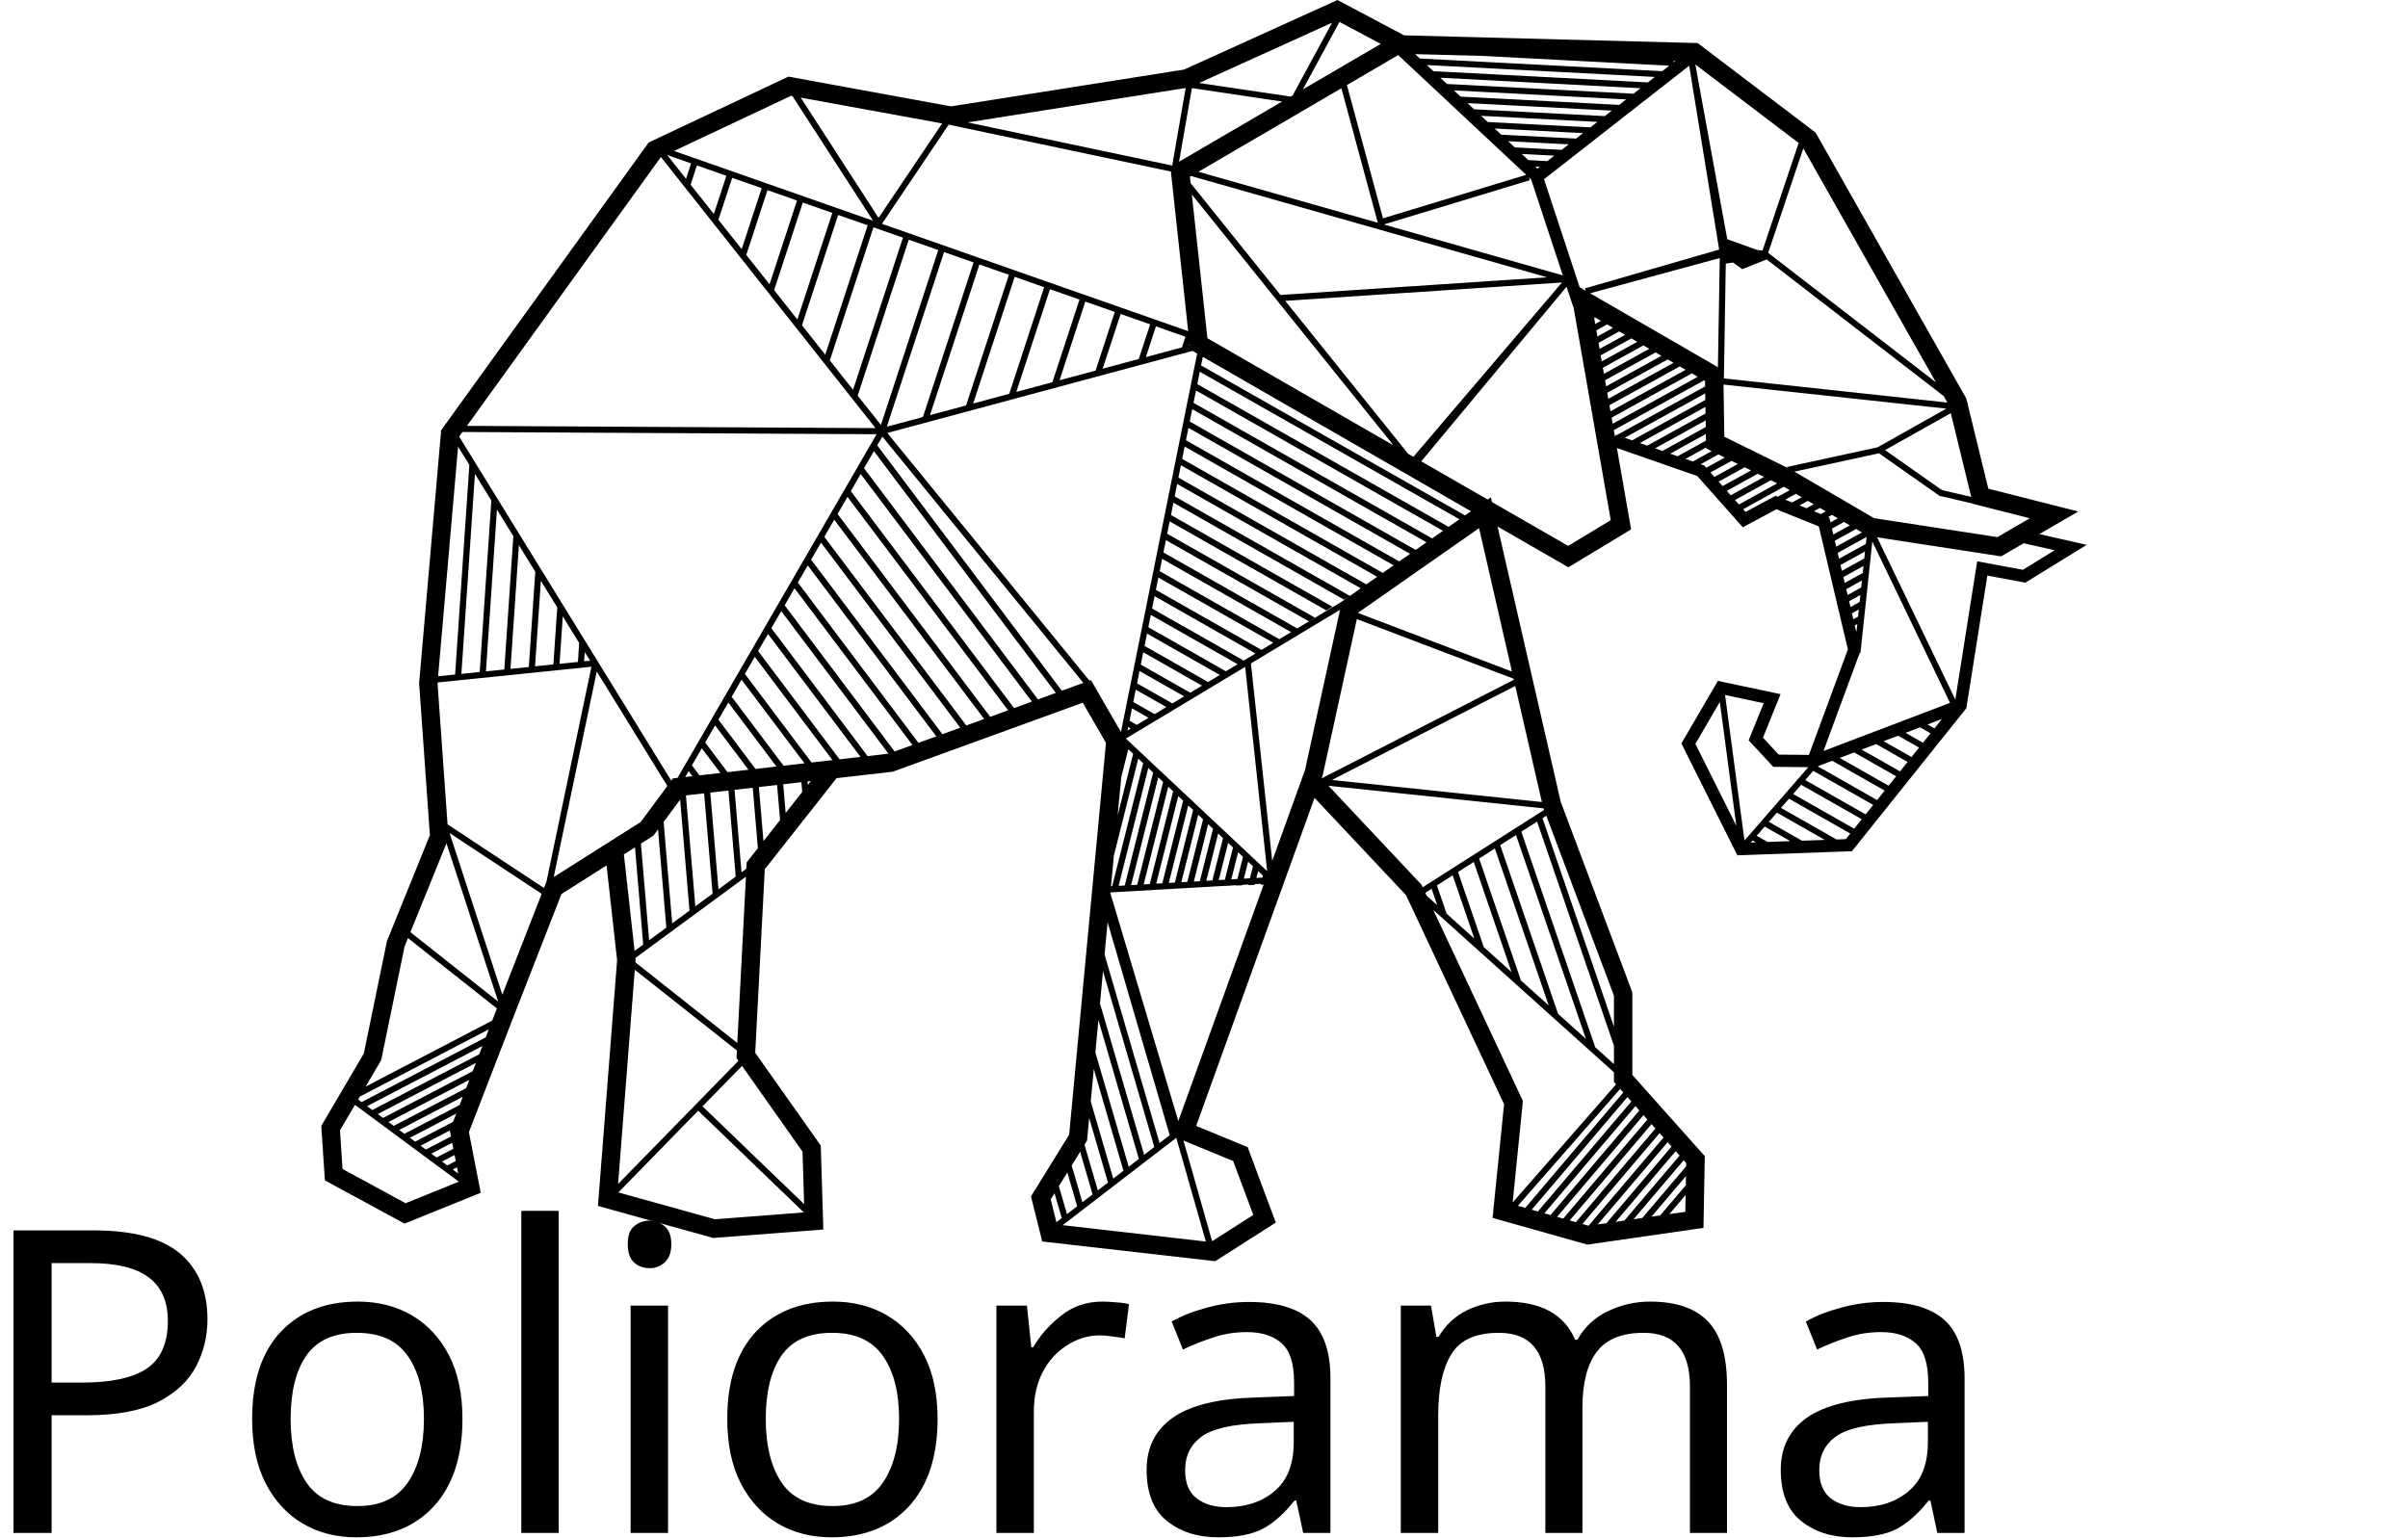
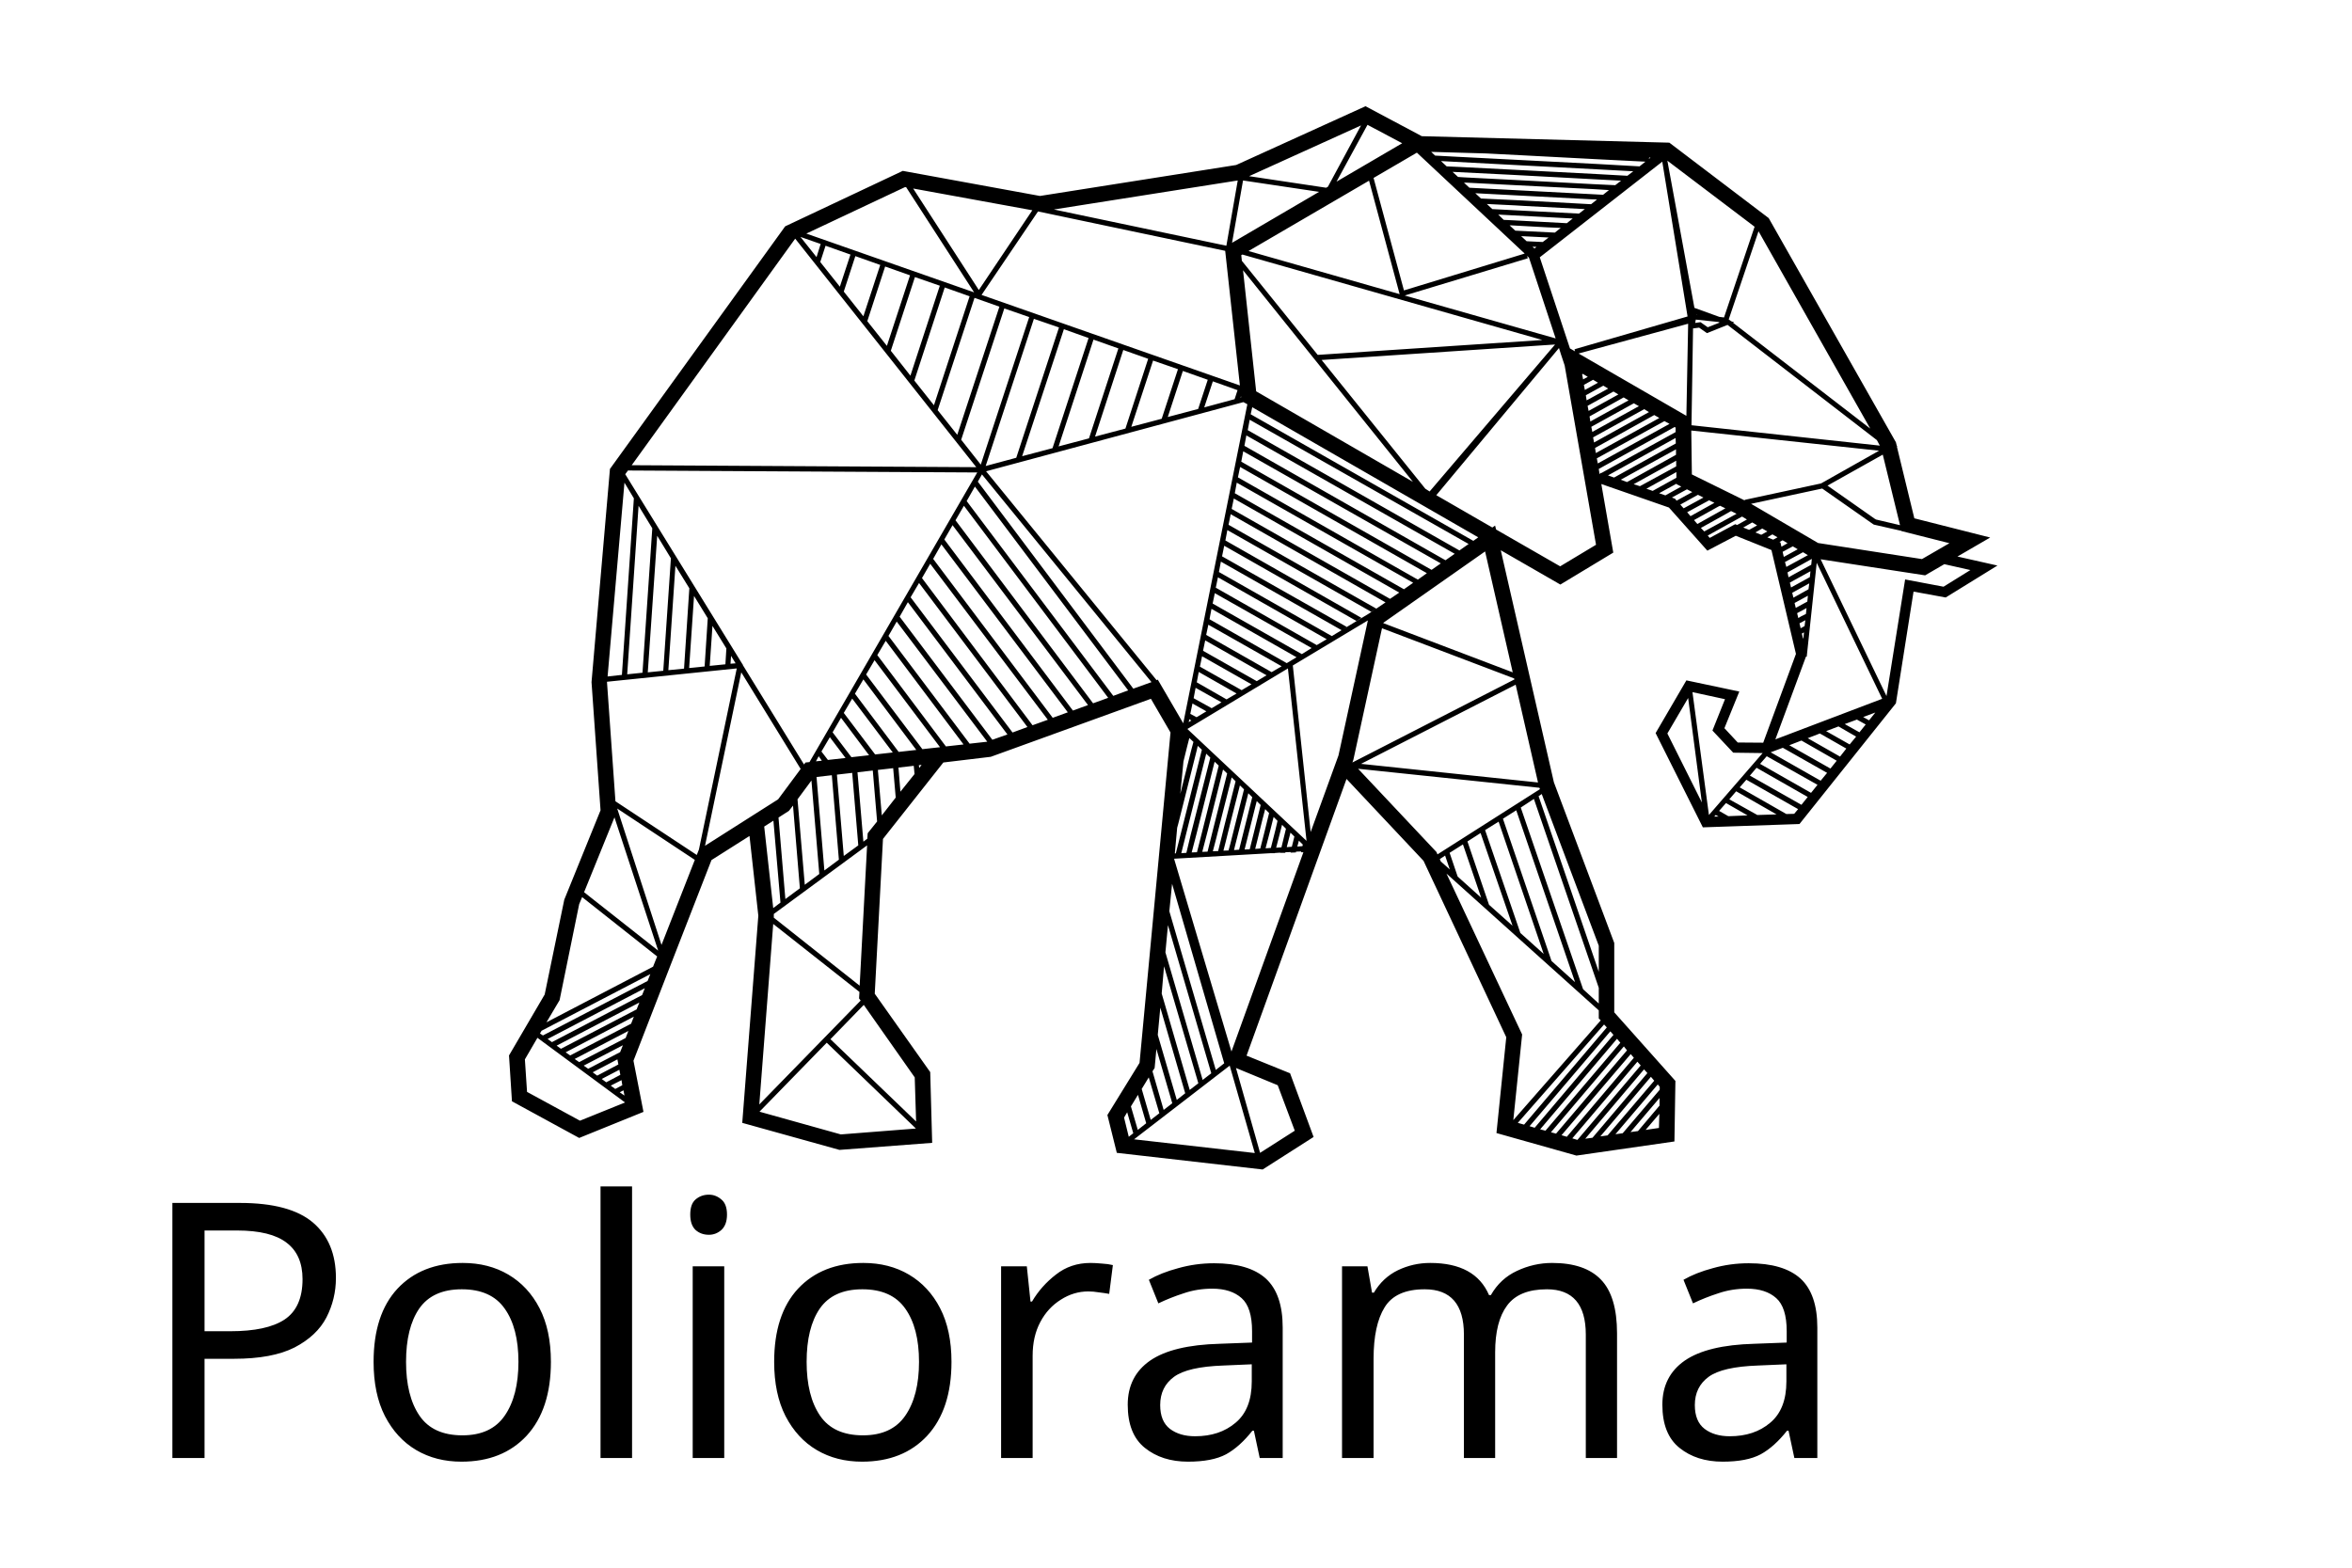
- <svg xmlns="http://www.w3.org/2000/svg" width="103.58mm" height="66.134mm" viewBox="0 0 103.58 66.134" version="1.1" id="svg1526">
-   <defs id="defs1520" />
-   <g id="layer1" transform="translate(-53.28742,-111.2304)">
-     <text xml:space="preserve" style="font-style:normal;font-weight:normal;font-size:18.232px;line-height:1.25;font-family:sans-serif;letter-spacing:0px;word-spacing:0px;fill:#000000;fill-opacity:1;stroke:none;stroke-width:0.36" x="52.102" y="177.183" id="text839-35">
-       <tspan id="name" x="52.102" y="177.183" style="font-style:normal;font-variant:normal;font-weight:normal;font-stretch:normal;font-family:'Spectral SC';-inkscape-font-specification:'Spectral SC';fill:#000000;stroke-width:0.36">Poliorama</tspan>
-     </text>
-     <path style="color:#000000;font-style:normal;font-variant:normal;font-weight:normal;font-stretch:normal;font-size:medium;line-height:normal;font-family:sans-serif;font-variant-ligatures:normal;font-variant-position:normal;font-variant-caps:normal;font-variant-numeric:normal;font-variant-alternates:normal;font-feature-settings:normal;text-indent:0;text-align:start;text-decoration:none;text-decoration-line:none;text-decoration-style:solid;text-decoration-color:#000000;letter-spacing:normal;word-spacing:normal;text-transform:none;writing-mode:lr-tb;direction:ltr;text-orientation:mixed;dominant-baseline:auto;baseline-shift:baseline;text-anchor:start;white-space:normal;shape-padding:0;clip-rule:nonzero;display:inline;overflow:visible;visibility:visible;opacity:1;isolation:auto;mix-blend-mode:normal;color-interpolation:sRGB;color-interpolation-filters:linearRGB;solid-color:#000000;solid-opacity:1;vector-effect:none;fill:#000000;fill-opacity:1;fill-rule:nonzero;stroke:none;stroke-width:0.792;stroke-linecap:butt;stroke-linejoin:miter;stroke-miterlimit:4;stroke-dasharray:none;stroke-dashoffset:0;stroke-opacity:1;color-rendering:auto;image-rendering:auto;shape-rendering:auto;text-rendering:auto;enable-background:accumulate" d="m 110.819,111.23 -6.6,2.994 -10.02,1.582 -6.996,-1.28 -6.012,2.834 -8.928,12.379 -0.947,10.879 0.463,6.543 -1.846,4.553 -0.996,4.84 -1.83,3.117 0.156,2.34 3.426,1.861 3.277,-1.326 -0.508,-2.61 1.892,-4.896 2.088,-5.347 1.941,-1.23 0.453,4.077 -0.824,10.57 4.957,1.379 4.738,-0.363 -0.11,-3.611 -2.82,-3.994 0.412,-7.897 3.088,-3.916 2.416,-0.277 8.174,-2.969 0.998,1.727 -1.584,16.857 -1.642,2.656 0.484,1.939 7.441,0.848 2.606,-1.662 -1.211,-3.246 -2.215,-0.912 5.092,-14.113 3.934,4.183 4.219,8.994 -0.495,4.893 4.08,1.15 4.992,-0.721 0.057,-3.086 -3.117,-3.494 v -3.553 l -3.082,-8.203 -2.715,-11.838 3.047,1.754 2.698,-1.629 -0.611,-3.501 3.455,1.204 1.961,2.206 1.443,-0.774 1.826,0.736 1.25,5.293 -1.676,4.537 -1.301,-0.013 -0.675,-0.729 0.756,-1.871 -2.695,-0.571 -1.57,2.69 2.408,4.814 4.928,-0.176 4.922,-6.154 0.902,-5.705 1.635,0.305 2.639,-1.627 -2.036,-0.462 1.675,-0.972 -3.871,-0.982 -0.893,-3.654 0.015,-0.009 -0.03,-0.054 -0.04,-0.163 -6.482,-11.44 -5.072,-3.851 -12.629,-0.332 z m 0.085,0.943 1.778,0.946 -3.351,1.958 z m -0.318,0.034 -1.693,3.126 -0.089,0.052 -3.934,-0.584 z m 3.575,1.352 2.807,0.073 1.933,0.101 v -5.1e-4 l 3.81,0.199 2.38,0.125 -0.301,0.236 -2.124,-0.111 -4.651,-0.243 -2.531,-0.132 v 5.2e-4 l -1.12,-0.058 z m -0.73,0.041 5.505,5.152 -6.16,1.871 -1.551,-5.734 z m 11.85,0.251 0.071,0.002 -0.083,0.065 z m 0.931,0.152 4.445,3.377 -1.557,4.628 -0.234,-0.026 -1.28,-0.46 z m -11.55,0.025 4.144,0.217 v -5e-4 l 3.81,0.199 1.856,0.097 -0.301,0.235 -1.6,-0.084 -4.434,-0.232 -2.531,-0.132 v 5.3e-4 l -0.66,-0.035 z m 11.287,0.029 1.288,7.91 -5.686,1.645 -0.08,0.021 v 0.002 h -0.002 l 0.028,0.103 -0.26,-0.15 -1.534,-4.646 z m -10.703,0.518 3.006,0.157 v 5e-4 l 4.271,0.223 1.332,0.07 -0.301,0.236 -1.076,-0.056 -4.117,-0.215 -2.53,-0.132 v 5.3e-4 l -0.3,-0.015 z m -10.957,0.441 -0.58,3.336 -8.797,-1.856 z m 0.268,0.004 3.881,0.579 -4.434,2.59 z m 6.43,0.008 1.567,5.786 -7.715,-2.195 z m 4.842,0.092 0.116,0.006 2.531,0.132 3.954,0.207 0.808,0.042 -0.301,0.236 -0.552,-0.029 v -5.3e-4 l -3.811,-0.199 -2.46,-0.128 z m -28.518,0.234 0.065,0.012 3.467,5.36 -8.562,-3.002 z m 0.42,0.076 6.083,1.111 -2.735,4.063 z m 28.681,0.236 2.286,0.119 3.637,0.19 0.284,0.015 -0.302,0.236 -0.027,-0.002 -3.483,-0.182 -2.11,-0.11 z m 0.584,0.547 1.435,0.075 0.49,0.026 3.079,0.161 -0.301,0.235 -2.5,-0.131 5.3e-4,5.3e-4 -1.921,-0.101 z m -22.901,0.379 9.558,2.018 0.744,6.867 -13.172,-4.618 z m 23.484,0.167 0.758,0.039 1.158,0.06 5.3e-4,5.3e-4 1.886,0.099 -0.3,0.235 -1.305,-0.068 -1.485,-0.077 -0.427,-0.022 z m 0.583,0.546 0.081,0.004 1.828,0.096 0.693,0.036 -0.302,0.236 -2.015,-0.105 z m 12.694,0.309 5.703,10.063 -6.994,-5.399 -0.061,-0.045 -0.043,-0.036 -0.116,-0.089 z m -12.11,0.239 1.398,0.073 -0.3,0.235 -0.815,-0.043 z m -36.761,0.046 1.029,0.361 -0.218,0.665 z m -0.267,0.089 9.231,11.66 -17.576,-0.096 8.341,-11.563 z m 1.547,0.36 1.268,0.445 -0.54,1.644 -0.999,-1.262 z m 36.063,0.05 0.199,0.01 -0.102,0.08 z m -14.806,0.405 15.314,4.357 -11.469,0.76 -3.865,-4.81 -0.03,-0.279 z m 14.531,0.06 0.098,0.092 1.361,4.123 -7.698,-2.19 6.275,-1.905 z m -34.271,0.017 1.269,0.445 -0.86,2.625 -1.001,-1.264 z m 1.519,0.532 1.27,0.445 -1.182,3.605 -1.001,-1.265 z m 18.254,0.186 8.675,10.793 -8.005,-4.609 z m -16.734,0.347 1.269,0.445 -1.503,4.585 -1,-1.263 z m 1.519,0.533 1.27,0.445 -1.824,5.567 -1.001,-1.266 z m 1.518,0.532 1.27,0.445 -2.146,6.545 -1,-1.263 z m 1.52,0.533 1.269,0.444 -2.467,7.526 -1,-1.263 z m 1.519,0.532 1.27,0.445 -2.18,6.651 -1.553,0.418 z m 33.366,0.257 -0.08,4.695 -5.496,-3.18 z m 2.018,0.059 7.615,5.879 0.157,0.278 -9.612,-1.038 0.081,-4.938 0.31,-0.047 0.398,0.285 z m -33.865,0.217 1.269,0.445 -1.842,5.62 -1.551,0.417 z m 1.518,0.532 1.268,0.445 -1.502,4.588 -1.552,0.418 z m 23.541,0.244 -6.39,7.499 -0.228,-0.131 -5.286,-6.578 z m 0.198,0.183 0.106,0.324 0.19,0.566 0.006,-0.002 1.599,9.154 -1.832,1.107 -3.277,-1.887 -0.046,-0.203 -0.139,0.096 -2.857,-1.645 z m -22.221,0.106 1.27,0.445 -1.166,3.556 -1.552,0.418 z m 1.52,0.533 1.268,0.444 -0.827,2.524 -1.551,0.417 z m 1.519,0.532 1.27,0.445 -0.489,1.491 -1.553,0.418 z m 20.408,0.149 0.253,0.146 -0.246,0.136 -0.046,-0.261 z m 0.52,0.3 0.253,0.147 -0.672,0.372 -0.046,-0.261 z m -19.409,0.084 1.269,0.445 -0.151,0.46 -1.551,0.418 z m 19.929,0.218 0.253,0.147 -1.099,0.606 -0.045,-0.261 z m 0.52,0.301 0.254,0.147 -1.527,0.842 -0.045,-0.261 z m -19.005,0.239 0.006,0.057 -0.027,0.007 z m 19.525,0.061 0.254,0.147 -1.953,1.077 -0.045,-0.261 z m -19.395,0.237 0.199,0.115 -3.278,16.28 -1.289,-2.23 -0.064,0.023 -8.697,-10.658 z m 19.917,0.065 0.253,0.146 -0.09,0.05 -2.29,1.263 -0.045,-0.261 z m -19.475,0.19 11.536,6.643 -0.256,0.179 -11.354,-6.453 z m 19.995,0.111 0.253,0.146 -1.705,0.941 0.002,5.3e-4 -1.102,0.608 -0.046,-0.261 z m 0.521,0.301 0.253,0.146 -3.233,1.785 -0.045,-0.262 z m -20.645,0.229 11.169,6.348 -0.467,0.326 -10.81,-6.142 z m 21.165,0.071 0.255,0.147 -3.661,2.02 -0.045,-0.262 z m 0.521,0.302 0.046,0.026 0.004,0.233 -3.794,2.092 -0.042,-0.015 -0.016,0.046 -0.032,0.018 -0.045,-0.26 z m 0.841,0.179 9.585,1.035 -2.957,1.664 -3.898,0.846 0.006,0.029 -2.7,-1.329 z m -22.69,0.254 10.624,6.037 -0.468,0.327 -10.263,-5.833 z m 21.903,0.125 0.005,0.283 -3.149,1.738 -0.318,-0.111 z m 0.009,0.582 0.005,0.284 -2.505,1.382 -0.319,-0.111 z m -22.075,0.097 10.078,5.728 -0.467,0.327 -9.718,-5.523 z m 32.63,0.172 0.878,3.601 -1.233,-0.285 -0.043,-0.038 -0.01,0.012 -2.42,-1.7 z m -10.546,0.314 0.005,0.283 -1.861,1.028 -0.318,-0.111 z m -22.246,0.319 9.533,5.418 -0.468,0.327 -9.173,-5.214 z m -31.229,0.177 17.814,0.097 -8.562,14.783 -0.198,0.023 -0.073,0.098 -3.127,-5.074 0.003,-0.013 -0.012,-0.003 -5.987,-9.714 z m 53.484,0.087 0.005,0.285 -1.216,0.671 -0.32,-0.111 z m -35.423,0.111 8.648,10.597 -0.956,0.347 0.028,-0.011 -7.939,-10.556 z m 13.005,0.429 8.988,5.109 -0.467,0.326 -8.628,-4.904 z m -31.254,0.002 0.485,0.787 -0.613,9.018 -0.731,0.075 z m 53.681,0.042 5.3e-4,0.033 0.242,0.119 -0.764,0.421 -0.046,0.026 -0.317,-0.111 z m -35.795,0.153 7.824,10.401 -0.767,0.279 -7.482,-9.947 z m 43.234,0.093 2.599,1.826 -5.3e-4,0.002 0.004,0.001 0.01,0.007 0.002,0.002 0.012,0.008 0.007,-0.009 1.404,0.325 0.003,0.012 2.449,0.621 -1.396,0.811 -5.307,-0.816 -3.424,-2.001 z m -6.907,0.048 0.274,0.135 -0.796,0.439 -0.088,-0.099 -0.154,-0.054 z m 0.564,0.277 0.274,0.135 -1.009,0.557 -0.171,-0.192 z m -23.684,0.189 8.442,4.798 -0.468,0.327 -8.082,-4.594 z m 24.249,0.088 0.274,0.135 -1.222,0.674 -0.171,-0.192 z m 0.563,0.278 0.274,0.135 -1.435,0.792 -0.171,-0.192 1.243,-0.686 v -5.3e-4 z m -55.18,0.007 0.706,1.145 -0.501,7.376 -0.788,0.081 z m 16.593,0.003 7.365,9.793 -0.768,0.279 -7.023,-9.336 z m 39.151,0.268 0.275,0.135 -1.648,0.908 -0.171,-0.192 1.083,-0.597 -5.3e-4,-5e-4 z m -25.537,0.162 7.897,4.488 -0.467,0.327 -7.538,-4.283 z m 26.095,0.119 0.253,0.148 -0.51,0.281 -0.098,-0.039 -1.291,0.693 -0.104,-0.117 0.894,-0.494 v -5e-4 z m 0.518,0.303 0.252,0.148 -0.411,0.226 -0.3,-0.121 z m -40.795,0.132 6.908,9.183 -0.77,0.28 -6.564,-8.726 z m 41.312,0.171 0.252,0.147 -0.312,0.172 -0.3,-0.121 z m -27.291,0.08 7.338,4.171 0.207,-0.127 -0.3,0.209 -5.3e-4,0.002 -1.922,1.155 -5.754,-3.27 0.107,-0.532 6.149,3.495 0.257,-0.159 -6.351,-3.609 0.107,-0.532 6.744,3.833 0.257,-0.159 -6.945,-3.948 z m 27.81,0.223 0.253,0.147 -0.213,0.117 -0.3,-0.121 z m -56.91,0.071 0.706,1.146 -0.389,5.736 -0.79,0.081 z m 57.427,0.231 0.253,0.148 -0.317,0.175 -0.051,-0.214 -0.047,-0.019 z m -42.918,0.207 6.448,8.573 -0.767,0.279 -6.107,-8.116 z m 43.436,0.096 0.252,0.147 -0.712,0.393 -0.06,-0.254 z m -15.699,0.267 1.415,6.169 -6.613,-2.517 0.005,-0.021 z m 16.217,0.036 0.252,0.148 -1.106,0.611 -0.06,-0.254 z m 0.453,0.342 -0.032,0.302 -1.152,0.636 -0.06,-0.252 z m 0.453,0.016 5.332,0.82 0.974,-0.565 1.329,0.301 -1.363,0.842 -1.968,-0.365 -0.941,5.949 z m -0.207,0.179 3.343,6.944 -5.444,2.072 1.56,-4.225 0.031,0.003 z m -45.222,0.049 5.989,7.963 -0.767,0.279 -5.647,-7.508 z m -12.995,0.111 0.705,1.145 -0.279,4.096 -0.788,0.081 z m 57.903,0.271 -0.032,0.3 -0.963,0.531 -0.059,-0.25 z m -30.235,0.315 5.548,3.154 -0.506,0.304 -5.149,-2.926 z m -15.243,0.285 5.53,7.354 -0.769,0.279 -5.187,-6.898 z m 45.412,0.024 -0.032,0.301 -0.774,0.427 -0.059,-0.251 z m -30.331,0.495 4.944,2.81 -0.506,0.305 -4.544,-2.583 z m 30.264,0.129 -0.032,0.301 -0.584,0.322 -0.059,-0.251 z m -56.825,0.013 0.705,1.144 -0.167,2.455 -0.788,0.081 z m 10.911,0.321 5.073,6.743 -0.768,0.279 -4.729,-6.288 z m 45.848,0.289 -0.032,0.301 -0.257,0.142 0.005,10e-4 -0.142,0.079 -0.06,-0.254 z m -30.36,0.051 4.339,2.467 -0.506,0.304 -3.94,-2.239 z m 30.293,0.575 -0.032,0.304 -0.205,0.113 -0.06,-0.253 z m -22.316,0.013 -1.506,6.891 -1.411,3.911 -0.916,-8.497 z m -24.036,0.056 4.613,6.133 -10e-4,5.3e-4 -0.898,0.103 -4.139,-5.502 z m 15.896,0.162 3.735,2.122 -0.506,0.304 -3.335,-1.896 z m -25.294,0.064 0.706,1.146 -0.055,0.814 -0.79,0.081 z m 34.158,0.115 6.74,2.566 0.01,0.046 -8.269,4.245 0.051,-0.142 z m 21.526,0.215 -0.033,0.304 -0.015,0.008 -0.06,-0.253 z m -30.552,0.41 3.131,1.779 -0.506,0.304 -2.731,-1.552 z m -16.303,0.017 3.978,5.289 -0.901,0.103 -3.503,-4.658 z m -7.884,0.775 0.23,0.374 -0.257,0.026 z m 24.025,0.012 2.526,1.436 -0.506,0.304 -2.127,-1.209 z m -16.711,0.196 3.342,4.443 -0.901,0.103 -2.866,-3.812 z m -7.026,0.426 -1.934,9.245 -0.003,0.002 -0.105,0.271 -4.147,-2.737 -0.431,-6.071 0.003,-0.032 z m 28.119,0.006 0.947,8.789 -6.077,-5.705 z m -4.544,0.177 1.921,1.092 -0.505,0.304 -1.522,-0.865 z m -23.346,0.022 3.037,4.926 -1.15,1.552 -3.738,2.366 z m 6.229,0.352 2.707,3.599 -0.901,0.103 -2.232,-2.967 z m 33.28,0.27 1.145,4.993 -9.029,-0.948 z m -16.324,0.16 1.317,0.748 -0.506,0.304 -0.918,-0.521 z m 25.349,0.229 1.661,0.353 -0.646,1.596 1.058,1.141 1.508,0.015 -2.746,3.156 z m -0.226,0.3 0.711,5.328 -1.762,-3.525 z m -42.648,0.024 2.07,2.754 -0.901,0.103 -1.596,-2.121 z m 17.363,0.252 0.712,0.405 -0.505,0.304 -0.313,-0.178 z m 34.841,0.457 -0.324,0.405 -0.297,-0.169 z m -52.774,0.275 1.435,1.908 -0.901,0.103 -0.96,-1.276 z m 17.771,0.072 0.108,0.061 -0.137,0.082 z m 34.061,0.011 0.45,0.256 -0.325,0.407 -0.748,-0.425 z m -0.944,0.36 0.901,0.512 -0.326,0.407 -1.199,-0.682 z m -0.945,0.36 1.353,0.769 -0.326,0.407 -1.651,-0.938 z m -50.514,0.181 0.799,1.062 -0.899,0.103 -0.325,-0.431 z m 18.345,0.04 0.209,0.197 -0.093,0.372 -0.574,2.281 0.155,-1.644 0.183,-0.73 z m 31.225,0.138 1.804,1.026 -0.326,0.407 -2.103,-1.195 z m -30.795,0.266 0.209,0.196 -0.04,0.16 -1.084,4.306 -0.208,0.829 -0.052,0.003 0.124,-1.316 0.054,-0.215 h -5.3e-4 l 0.931,-3.7 z m 29.85,0.094 2.256,1.283 -0.326,0.407 -2.553,-1.451 0.001,-0.002 z m -29.42,0.309 0.209,0.196 -0.992,3.945 -0.23,0.916 -0.263,0.015 0.22,-0.874 h 5.3e-4 l 1.043,-4.148 z m 28.604,0.124 2.58,1.466 -0.326,0.407 -2.599,-1.476 z m -48.377,0.011 0.163,0.218 -0.31,0.036 z m 20.202,0.267 0.209,0.197 -0.864,3.434 -0.249,0.992 -0.264,0.015 0.242,-0.96 z m -14.946,0.164 -0.129,0.163 -0.012,-0.147 z m -0.405,0.046 0.036,0.422 -0.713,0.903 -0.104,-1.236 z m 43.005,0.111 2.608,1.482 -0.326,0.408 -2.628,-1.493 z m -44.05,0.009 0.128,1.51 -0.714,0.905 -0.197,-2.325 z m 23.718,0.034 9.251,0.973 0.025,0.067 -5.224,3.328 -0.054,-0.115 z m -6.892,0.04 0.21,0.197 -0.731,2.903 -0.274,1.088 -0.263,0.015 0.264,-1.046 z m -17.873,0.046 0.22,2.6 -0.481,0.609 -0.015,0.277 -0.207,0.152 -0.3,-3.549 z m -1.046,0.12 0.313,3.703 -0.742,0.546 -0.351,-4.159 z m -1.046,0.12 0.365,4.314 -0.743,0.546 -0.404,-4.771 z m 20.395,0.117 0.209,0.196 -0.559,2.217 h 0.001 l -0.337,1.34 -0.262,0.015 0.165,-0.657 0.12,-0.476 z m 26.271,0.113 2.638,1.499 -0.193,0.241 -0.398,0.015 -2.391,-1.359 z m -47.698,0.042 0.403,4.772 -0.744,0.547 -0.369,-4.361 z m 21.857,0.248 0.209,0.196 -0.34,1.354 -0.363,1.442 -0.082,0.327 -0.263,0.015 0.11,-0.436 0.283,-1.124 5.3e-4,-5.3e-4 z m 25.319,0.309 2.064,1.174 -0.981,0.035 -1.428,-0.812 z m -24.89,0.094 0.208,0.195 -0.475,1.888 -0.202,0.803 -0.26,0.015 0.054,-0.213 0.446,-1.775 z m 14.973,0.041 2.909,7.741 v 1.332 l -3.074,-8.967 z m -0.396,0.252 3.305,9.639 v 0.791 l -0.804,-0.722 -3.18,-9.274 z m -14.15,0.109 0.21,0.197 -0.368,1.465 -0.199,0.792 -0.26,0.015 0.552,-2.198 -0.002,-0.003 z m 23.94,0.105 1.102,0.626 -0.979,0.035 -0.467,-0.266 z m -47.603,0.122 0.357,4.224 -0.742,0.545 -0.351,-4.158 0.534,-0.339 z m -8.968,0.154 3.963,2.616 -1.693,4.34 z m 33.061,0.023 0.21,0.196 -0.238,0.944 -0.221,0.878 -0.262,0.015 0.101,-0.4 0.002,-0.002 0.265,-1.054 -0.001,-0.002 z m 12.813,0.065 3.006,8.768 -1.197,-1.076 -2.488,-7.258 z m 10.176,0.235 0.141,0.08 -0.217,0.008 z m -22.559,0.103 0.209,0.197 -0.11,0.434 -0.24,0.954 -0.263,0.015 0.232,-0.923 z m -33.624,0.017 2.224,6.81 -3.775,-2.987 z m 8.11,0.175 0.353,4.183 -0.371,0.273 -0.46,-4.153 z m 36.988,0.049 2.314,6.75 -1.193,-1.072 -1.799,-5.246 z m -11.045,0.162 0.21,0.197 -0.24,0.953 -0.264,0.015 0.254,-1.009 z m 0.43,0.405 0.209,0.196 -0.131,0.519 -0.262,0.015 0.156,-0.619 z m 9.707,0.012 1.622,4.734 -1.192,-1.072 -1.108,-3.23 z m -9.277,0.391 0.209,0.197 -0.021,0.085 -0.263,0.015 z m 8.37,0.187 0.932,2.72 -1.194,-1.074 -0.416,-1.214 z m -30.401,0.056 -0.372,7.154 -4.384,-3.469 0.008,-0.107 -0.009,-0.08 z m 22.152,0.306 -0.01,0.04 0.127,-0.004 -3.67,10.171 -2.924,-9.809 0.003,-0.028 4.894,-0.28 0.237,-0.008 0.002,-0.006 0.264,-0.015 -0.003,0.012 0.274,-0.009 0.005,-0.02 0.263,-0.015 -0.007,0.026 0.275,-0.009 0.008,-0.033 z m 7.342,0.215 0.242,0.705 -0.456,-0.41 -0.057,-0.122 z m 0.074,0.911 7.769,6.983 v 0.414 l 0.092,0.103 -4.449,5.084 0.441,-4.369 z m -14.011,0.525 2.672,9.164 -0.438,0.336 -2.365,-8.11 z m -30.095,0.684 3.827,3.028 -0.053,0.134 -0.15,0.388 -5.443,2.838 0.667,-1.136 1.008,-4.898 z m 9.757,1.363 4.392,3.473 -0.017,0.327 0.083,0.117 -5.176,5.298 z m 20.14,0.06 2.207,7.566 -0.438,0.337 -1.899,-6.512 z m -0.198,2.105 1.741,5.972 -0.438,0.337 -1.433,-4.918 z m -26.219,0.396 -0.134,0.348 -5.341,2.785 -0.15,-0.111 0.075,-0.127 z m -0.278,0.719 -0.137,0.357 -4.599,2.397 -0.225,-0.166 z m -0.281,0.728 -0.137,0.355 -3.858,2.012 -0.225,-0.167 z m 11.449,0.128 2.602,3.688 0.069,2.259 -4.371,-4.208 z m 15.131,0.136 1.275,4.374 -0.438,0.337 -0.968,-3.32 z m -26.861,0.464 -0.137,0.356 -3.116,1.624 -0.225,-0.166 z m 49.503,0.391 0.135,0.151 -4.219,4.967 -0.316,-0.089 z m -49.785,0.337 -0.137,0.355 -2.373,1.237 -0.225,-0.166 z m 50.097,0.013 0.169,0.189 -4.02,4.732 -0.266,-0.075 z m -54.735,0.334 4.469,3.305 -2.291,0.927 -2.713,-1.473 -0.109,-1.662 z m 55.081,0.054 0.168,0.189 -3.821,4.498 -0.265,-0.075 z m -40.317,0.199 4.546,4.376 -3.825,0.294 -4.155,-1.155 z m -10.407,0.125 -0.137,0.355 -1.632,0.851 -0.225,-0.166 z m 51.07,0.064 0.168,0.189 -3.622,4.263 -0.265,-0.074 z m -23.845,0.123 0.81,2.779 -0.438,0.336 -0.573,-1.966 0.11,-0.177 z m 24.19,0.264 0.168,0.189 -3.422,4.029 -0.267,-0.075 z m -51.692,0.274 0.05,0.258 -1.082,0.563 -0.225,-0.166 z m 52.038,0.114 0.169,0.19 -3.224,3.794 -0.266,-0.075 z m -20.788,0.202 1.271,4.462 -6.159,-0.704 z m 0.308,0.117 2.138,0.881 0.865,2.32 -1.77,1.131 z m 20.827,0.07 0.168,0.189 -2.801,3.296 -0.374,0.054 z m -52.282,0.025 0.05,0.258 -0.723,0.377 -0.225,-0.166 z m 52.628,0.363 0.168,0.189 -2.376,2.797 -0.375,0.054 z m -25.617,0.024 0.535,1.836 -0.438,0.337 -0.461,-1.583 z m -26.909,0.141 0.05,0.258 -0.365,0.19 -0.225,-0.167 z m 52.872,0.223 0.105,0.118 -0.003,0.148 -1.886,2.22 -0.376,0.054 z m -52.769,0.304 0.05,0.258 -0.007,0.004 -0.225,-0.166 z m 26.255,0.225 0.423,1.453 -0.438,0.336 -0.35,-1.2 z m 26.61,0.155 -0.007,0.394 -1.102,1.298 -0.374,0.054 z m -27.162,0.737 0.312,1.07 -0.23,0.177 -0.245,-0.982 z m 27.147,0.075 -0.013,0.724 -0.686,0.099 z" id="elephant" />
-     <g aria-label="Poliorama" style="font-style:normal;font-weight:normal;font-size:18.232px;line-height:0;font-family:sans-serif;letter-spacing:0px;word-spacing:0px;fill:#000000;fill-opacity:1;stroke:none;stroke-width:0.36" id="text839-35-6" />
+ <svg xmlns="http://www.w3.org/2000/svg" width="120mm" height="80mm" viewBox="0 0 120 80" version="1.1" id="svg919">
+   <g id="layer1" transform="translate(-48.75 -37.64)">
+     <g transform="translate(-15.58 -7.45)" id="g899">
+       <text id="text839-35" y="119.49" x="71.36" style="font-style:normal;font-weight:400;font-size:18.232px;line-height:1.25;font-family:sans-serif;letter-spacing:0;word-spacing:0;fill:#000;fill-opacity:1;stroke:none;stroke-width:.36" xml:space="preserve">
+         <tspan style="font-style:normal;font-variant:normal;font-weight:400;font-stretch:normal;font-family:'Spectral SC';-inkscape-font-specification:'Spectral SC';fill:#000;stroke-width:.36" y="119.49" x="71.36" id="tspan837-62">Poliorama</tspan>
+       </text>
+       <path id="path965" d="M134 50.51l-6.6 3-10.01 1.58-7-1.28-6 2.83-8.94 12.38-.94 10.88.46 6.54L93.12 91l-1 4.84-1.82 3.11.15 2.34 3.43 1.87 3.28-1.33-.51-2.61 1.9-4.9 2.08-5.34 1.94-1.23.45 4.07-.82 10.57 4.96 1.38 4.73-.36-.1-3.61-2.83-4 .42-7.9 3.08-3.9 2.42-.29 8.17-2.96 1 1.72-1.58 16.86-1.64 2.66.48 1.93 7.44.85 2.6-1.66-1.2-3.25-2.22-.9 5.1-14.12 3.93 4.18 4.22 9-.5 4.89 4.08 1.15 5-.72.05-3.09-3.12-3.5v-3.54l-3.08-8.2-2.71-11.84 3.04 1.75 2.7-1.63-.61-3.5 3.45 1.2 1.96 2.2 1.45-.76 1.82.73 1.25 5.3-1.67 4.53-1.3-.01-.68-.73.76-1.87-2.7-.57-1.57 2.69 2.41 4.81 4.93-.17 4.92-6.16.9-5.7 1.64.3 2.64-1.63-2.04-.46 1.67-.97-3.87-.98-.89-3.66h.02l-.03-.06-.04-.16-6.49-11.44-5.07-3.85-12.63-.33zm.1.95l1.77.94-3.35 1.96zm-.33.03l-1.69 3.13-.09.05-3.93-.59zm3.58 1.35l2.8.08 1.94.1 3.81.2 2.38.12-.3.24-2.13-.12-4.65-.24-2.53-.13-1.12-.06zm-.73.04l5.5 5.15-6.16 1.88-1.55-5.74zm11.85.25h.07l-.08.07zm.93.16l4.45 3.37-1.56 4.63-.24-.03-1.27-.46zm-11.55.02l4.15.22 3.8.2 1.86.1-.3.23-1.6-.09-4.43-.23-2.53-.13-.66-.03zm11.29.03l1.29 7.9-5.69 1.65-.08.03.03.1-.26-.15-1.54-4.65zm-10.7.52l3 .15 4.27.23 1.33.07-.3.23-1.07-.05-4.12-.22-2.53-.13-.3-.02zm-10.96.44l-.58 3.33-8.8-1.85zm.27 0l3.88.58-4.44 2.6zm6.43.01l1.56 5.79-7.71-2.2zm4.84.1h.11l2.53.13 3.96.2.8.05-.3.24-.55-.03-3.8-.2-2.47-.13zm-28.52.23h.06l3.47 5.37-8.56-3zm.42.07l6.08 1.11-2.73 4.07zm28.68.24l2.29.12 3.63.19.29.01-.3.24h-.03l-3.48-.19-2.11-.1zm.59.55l1.43.07.49.03 3.08.16-.3.23-2.5-.13-1.92-.1zm-22.9.38l9.55 2.01.75 6.87-13.18-4.62zm23.48.16l.76.04 1.15.06 1.89.1-.3.24-1.3-.07-1.49-.08-.43-.02zm.58.55h.08l1.83.1.7.03-.3.24-2.02-.1zm12.7.3l5.7 10.07-7-5.4.06-.02-.16-.06-.12-.09zm-12.11.25l1.4.07-.3.23-.82-.04zm-36.77.04l1.03.36-.21.67zm-.26.1l9.23 11.65-17.58-.1 8.34-11.56zm1.54.35l1.27.45-.54 1.64-1-1.26zm36.07.05l.2.01-.1.08zm-14.8.4l15.3 4.36-11.46.76-3.87-4.8-.03-.29zm14.52.07l.1.09 1.36 4.12-7.7-2.19 6.28-1.9zm-34.27.01l1.27.45-.86 2.62-1-1.26zm1.52.53l1.27.45-1.18 3.6-1-1.26zm18.26.19l8.67 10.8-8-4.62zm-16.74.35l1.27.44-1.5 4.59-1-1.27zm1.52.53l1.27.45-1.82 5.56-1-1.26zm1.52.53l1.27.45-2.15 6.54-1-1.26zm1.52.54l1.27.44-2.47 7.53-1-1.27zm35.31.3l.04.01h-.04zm-33.8.23l1.28.44-2.18 6.65-1.56.42zm33.78.04l1.14.12.07.03-.61.24-.37-.26-.27.04.03-.17zm-.4.21l-.09 4.7-5.5-3.18zm2.01.06l7.62 5.88.15.28-9.61-1.04.08-4.94.31-.04.4.28zm-33.86.22l1.26.45-1.84 5.62-1.55.41zm1.51.53l1.27.45-1.5 4.59-1.55.41zm23.55.25l-6.4 7.5-.22-.14-5.29-6.57zm.2.18l.1.32.19.57 1.6 9.15-1.83 1.1-3.27-1.88-.05-.2-.14.1-2.86-1.65zm-22.23.1l1.27.45-1.16 3.56-1.55.41zm1.52.54l1.27.44-.83 2.53-1.55.41zm1.52.53l1.27.45-.49 1.49-1.55.41zm20.41.15l.25.15-.24.13-.05-.26zm.52.3l.25.15-.67.37-.05-.26zm-19.4.08l1.26.45-.15.46-1.55.42zm19.92.22l.25.15-1.1.6-.04-.26zm.52.3l.25.15-1.52.84-.05-.26zm-19 .24v.06h-.03zm19.52.06l.25.15-1.95 1.08-.04-.26zm-19.4.24l.2.11L124.7 82l-1.3-2.23-.06.03-8.7-10.66zm19.92.06l.26.15-.1.05-2.28 1.26-.05-.26zm-19.47.2l11.53 6.64-.25.18-11.36-6.46zm20 .1l.24.15-1.7.94-1.1.61-.05-.26zm.51.3l.26.15-3.24 1.79-.04-.26zm-20.64.24l11.17 6.34-.47.33-10.8-6.14zm21.16.07l.26.14-3.66 2.02-.05-.26zm.52.3l.05.03v.23l-3.79 2.09-.04-.01-.02.04-.03.02-.04-.26zm.85.18l9.58 1.03-2.96 1.67-3.9.84.01.03-2.7-1.33zm-22.7.25l10.63 6.04-.47.33-10.26-5.84zm21.9.13l.01.28-3.15 1.74-.31-.11zm.02.58v.28l-2.5 1.39-.32-.12zm-22.08.1l10.08 5.72-.47.33-9.71-5.52zm32.63.17l.88 3.6-1.23-.29-.04-.03h-.01l-2.42-1.7zm-10.54.31v.29L148 69.9l-.32-.1zm-22.25.32l9.53 5.42-.46.33-9.18-5.22zm-31.23.18l17.82.1-8.56 14.78-.2.02-.08.1-3.12-5.07V79h-.01l-5.99-9.71zm53.49.08v.29l-1.21.67-.32-.11zm-35.43.12l8.65 10.6-.95.34.02-.01-7.93-10.56zm13 .42l9 5.11-.47.33-8.63-4.9zm-31.24 0l.48.8-.61 9.01-.73.08zm53.68.05v.03l.24.12-.76.42-.05.03-.32-.11zm-35.8.15l7.82 10.4-.76.28-7.48-9.94zm43.23.1l2.6 1.82.02.01.01.01 1.41.32v.01l2.45.62-1.4.81-5.3-.82-3.42-2zm-6.9.04l.27.14-.8.44-.08-.1-.16-.06zm.56.28l.28.14-1.01.55-.17-.19zm-23.68.19l8.44 4.8-.47.32-8.08-4.59zm24.25.09l.27.13-1.22.68-.17-.2zm.56.28l.27.13-1.43.8-.17-.2 1.24-.69zm-55.18 0l.7 1.15-.5 7.37-.78.08zm16.6 0l7.36 9.8-.77.28-7.02-9.34zm39.14.27l.28.14-1.65.9-.17-.18 1.08-.6zm-25.53.16l7.9 4.5-.47.32-7.54-4.28zm26.09.12l.25.15-.5.28-.1-.04-1.3.7-.1-.12.9-.5zm.52.3l.25.15-.41.23-.3-.12zm-40.8.14l6.91 9.18-.77.28-6.56-8.73zm41.31.17l.26.15-.31.17-.3-.12zm-27.29.08l7.34 4.17.2-.13-.3.21-1.91 1.16-5.76-3.27.1-.53 6.16 3.5.26-.17-6.36-3.6.11-.54 6.75 3.84.25-.16-6.94-3.95zm27.81.22l.26.15-.22.12-.3-.12zm-56.9.07l.7 1.15-.39 5.74-.79.08zm57.42.23l.25.15-.31.18-.05-.22-.05-.02zm-42.92.21l6.45 8.57-.77.28-6.1-8.11zm43.44.1l.25.15-.71.39-.06-.26zm-15.7.26l1.41 6.17-6.6-2.51v-.02zm16.22.04l.25.15-1.1.6-.07-.25zm.45.34l-.03.3-1.16.64-.05-.25zm.45.02l5.33.82.98-.57 1.33.3-1.37.85-1.96-.37-.95 5.95zm-.2.18l3.34 6.94-5.45 2.07 1.56-4.22h.04zm-45.23.05l6 7.96-.78.28-5.64-7.51zm-13 .1l.71 1.15-.27 4.1-.8.08zm57.91.28l-.03.3-.96.53-.06-.25zm-30.23.31l5.55 3.16-.51.3-5.15-2.93zm-15.25.29l5.53 7.35-.76.28-5.2-6.9zm45.42.02l-.04.3-.77.43-.06-.25zm-30.33.5l4.94 2.8-.5.31-4.55-2.58zm30.26.13l-.03.3-.59.32-.06-.25zm-56.83.01l.7 1.14-.16 2.46-.79.08zm10.91.32l5.08 6.75-.77.27-4.73-6.28zm45.85.3l-.03.3-.26.13-.13.08-.06-.25zm-30.36.04l4.34 2.47-.5.3-3.94-2.24zm30.3.58l-.04.3-.2.11-.06-.25zm-22.32.01l-1.5 6.89-1.42 3.91-.91-8.5zm-24.04.06l4.62 6.13-.9.1-4.14-5.5zm15.9.16l3.74 2.12-.51.3-3.34-1.9zm-25.3.06l.71 1.15-.05.81-.8.08zm34.16.12l6.74 2.56.02.05-8.27 4.24.05-.14zm21.53.21l-.03.3-.02.01-.06-.25zm-30.55.41l3.13 1.78-.5.3-2.74-1.55zm-16.3.02l3.97 5.29-.9.1-3.5-4.66zm-7.89.77l.23.38-.26.02zm24.03.02l2.52 1.43-.5.3-2.13-1.2zm-16.71.2l3.34 4.44-.9.1-2.87-3.81zm-7.03.42l-1.93 9.24-.11.28-4.15-2.74-.43-6.07v-.03zm28.12 0l.95 8.8-6.08-5.71zm-4.55.18l1.93 1.1-.51.3-1.52-.87zm-23.34.02l3.03 4.93-1.15 1.55-3.73 2.37zm6.23.36l2.7 3.6-.9.1-2.23-2.97zm33.28.27l1.14 4.99-9.03-.95zm-16.33.16l1.32.74-.5.3-.92-.51zm25.35.22l1.66.36-.64 1.6 1.06 1.13 1.5.02-2.74 3.16zm-.22.3l.7 5.33-1.76-3.52zm-42.65.03l2.07 2.75-.9.1-1.6-2.12zm17.36.25l.71.4-.5.3-.32-.17zm34.84.46l-.32.4-.3-.17zm-52.77.27l1.43 1.91-.9.1-.96-1.27zm17.77.07l.1.07-.13.08zm34.06.02l.45.25-.32.4-.75-.42zm-.94.35l.9.52-.33.4-1.2-.68zm-.95.36l1.35.77-.32.41-1.65-.94zm-50.51.19l.8 1.06-.9.1-.33-.43zm18.34.04l.21.2-.1.37-.57 2.28.16-1.65.18-.73zm31.23.13l1.8 1.03-.32.4-2.1-1.19zm-30.8.27l.21.2-.04.16-1.08 4.3-.21.83h-.05l.12-1.31.06-.22.93-3.7zm29.85.1l2.26 1.28-.33.4-2.55-1.45zm-29.42.3l.21.2-1 3.94-.22.92-.26.02.22-.88 1.04-4.15zm28.6.13l2.59 1.46-.33.41-2.6-1.48zm-48.37 0l.16.23-.3.03zm20.2.28l.21.2-.86 3.43-.25.99-.27.01.25-.96zm-14.95.16l-.12.16-.02-.14zm-.4.05l.04.42-.72.9-.1-1.23zm43 .1l2.61 1.49-.32.4-2.63-1.49zm-44.05.02l.13 1.5-.71.91-.2-2.32zm23.72.03l9.25.97.03.07-5.23 3.33-.05-.12zm-6.89.04l.21.2-.73 2.9-.27 1.09-.27.01.27-1.04zm-17.87.05l.22 2.6-.48.6-.02.28-.2.15-.3-3.54zm-1.05.12l.31 3.7-.74.54-.35-4.15zm-1.04.12l.36 4.31-.74.55-.4-4.77zm20.4.11l.2.2-.56 2.22-.33 1.34-.27.01.17-.65.12-.48zm26.26.12l2.64 1.5-.2.24-.4.01-2.38-1.36zm-47.7.04l.4 4.77-.74.55-.37-4.36zm21.86.25l.21.2-.34 1.35-.36 1.44-.09.33-.26.01.11-.43.28-1.13zm25.32.3l2.06 1.18-.98.03-1.43-.8zm-24.89.1l.2.2-.47 1.88-.2.8-.26.02.05-.21.45-1.78zm14.97.04l2.91 7.74v1.33l-3.07-8.96zm-.4.25l3.31 9.64v.8l-.8-.73-3.18-9.27zm-14.14.11l.2.2-.36 1.46-.2.8-.26.01.55-2.2zm23.94.1l1.1.63-.98.04-.47-.27zm-47.6.13l.35 4.22-.74.55-.35-4.16.53-.34zm-8.97.15l3.96 2.62-1.7 4.34zm33.06.03l.2.2-.23.94-.22.87-.26.02.1-.4.26-1.06zm12.81.06l3 8.77-1.2-1.08-2.48-7.26zm10.18.24l.14.08h-.22zm-22.56.1l.2.2-.1.43-.24.95-.27.02.24-.92zm-33.63.02l2.23 6.8-3.78-2.98zm8.11.17l.36 4.18-.37.28-.46-4.16zm37 .05l2.3 6.75-1.19-1.07-1.8-5.25zm-11.05.16l.2.2-.23.95-.27.02.26-1.01zm.43.4l.2.2-.13.52-.26.02.16-.62zm9.7.02l1.63 4.73-1.2-1.07-1.1-3.23zm-9.27.39l.2.2-.02.08-.26.02zm8.37.19l.93 2.72-1.2-1.08-.41-1.21zm-30.4.05l-.38 7.16-4.38-3.47v-.19zm22.15.31l-.01.04h.12l-3.67 10.17-2.92-9.81v-.03l4.9-.28h.23v-.01l.27-.02v.01h.27v-.03l.27-.01v.03l.27-.01v-.04zm7.34.21l.24.71-.46-.41-.05-.12zm.07.92l7.77 6.98v.41l.1.1-4.46 5.09.45-4.37zm-14 .52l2.66 9.16-.43.34-2.37-8.1zm-30.1.68l3.83 3.03-.06.14-.15.38-5.44 2.84.67-1.13 1-4.9zm9.75 1.37l4.4 3.47-.02.33.08.11-5.17 5.3zm20.14.06l2.21 7.56-.44.34-1.9-6.51zm-.2 2.1l1.75 5.97-.44.34-1.43-4.92zm-26.21.4l-.14.35-5.34 2.78-.15-.1.08-.14zm-.28.72l-.14.35-4.6 2.4-.22-.16zm-.28.73l-.14.35-3.86 2.01-.22-.16zm11.45.12l2.6 3.7.07 2.25-4.37-4.2zm15.13.14l1.27 4.37-.43.34-.97-3.32zm-26.86.46l-.14.36-3.11 1.62-.23-.16zm49.5.4l.14.15-4.22 4.96-.32-.09zm-49.78.33l-.14.36-2.37 1.23-.23-.16zm50.1.02l.16.18-4.02 4.74-.26-.08zm-54.74.33l4.47 3.3-2.3.93-2.7-1.47-.11-1.66zm55.08.05l.17.2-3.82 4.49-.27-.07zm-40.32.2l4.55 4.38-3.83.3-4.15-1.16zm-10.4.13l-.14.35-1.63.85-.23-.16zm51.07.06l.16.2-3.62 4.25-.26-.07zm-23.85.13l.81 2.77-.44.34-.57-1.97.11-.17zm24.2.26l.16.19-3.42 4.03-.27-.08zm-51.7.27l.05.26-1.08.57-.23-.17zm52.04.12l.17.19-3.23 3.8-.26-.08zm-20.8.2l1.28 4.46-6.16-.7zm.32.12l2.13.88.87 2.32-1.77 1.13zm20.82.07l.17.19-2.8 3.3-.37.05zm-52.28.02l.05.26-.72.38-.23-.17zm52.63.36l.17.2-2.38 2.79-.37.05zm-25.62.03l.54 1.83-.44.34-.46-1.58zm-26.9.14l.04.26-.36.19-.23-.17zm52.87.22l.1.12v.15l-1.89 2.22-.37.05zm-52.77.3l.05.26h-.01l-.23-.16zm26.25.23l.42 1.45-.43.34-.35-1.2zm26.61.16v.39l-1.1 1.3-.38.05zm-27.16.73l.31 1.07-.23.18-.24-.98zm27.15.08l-.02.72-.68.1z" style="color:#000;font-style:normal;font-variant:normal;font-weight:400;font-stretch:normal;font-size:medium;line-height:normal;font-family:sans-serif;font-variant-ligatures:normal;font-variant-position:normal;font-variant-caps:normal;font-variant-numeric:normal;font-variant-alternates:normal;font-feature-settings:normal;text-indent:0;text-align:start;text-decoration:none;text-decoration-line:none;text-decoration-style:solid;text-decoration-color:#000;letter-spacing:normal;word-spacing:normal;text-transform:none;writing-mode:lr-tb;direction:ltr;text-orientation:mixed;dominant-baseline:auto;baseline-shift:baseline;text-anchor:start;white-space:normal;shape-padding:0;clip-rule:nonzero;display:inline;overflow:visible;visibility:visible;opacity:1;isolation:auto;mix-blend-mode:normal;color-interpolation:sRGB;color-interpolation-filters:linearRGB;solid-color:#000;solid-opacity:1;vector-effect:none;fill:#000;fill-opacity:1;fill-rule:nonzero;stroke:none;stroke-width:.792;stroke-linecap:butt;stroke-linejoin:miter;stroke-miterlimit:4;stroke-dasharray:none;stroke-dashoffset:0;stroke-opacity:1;color-rendering:auto;image-rendering:auto;shape-rendering:auto;text-rendering:auto;enable-background:accumulate" />
+     </g>
  </g>
</svg>
